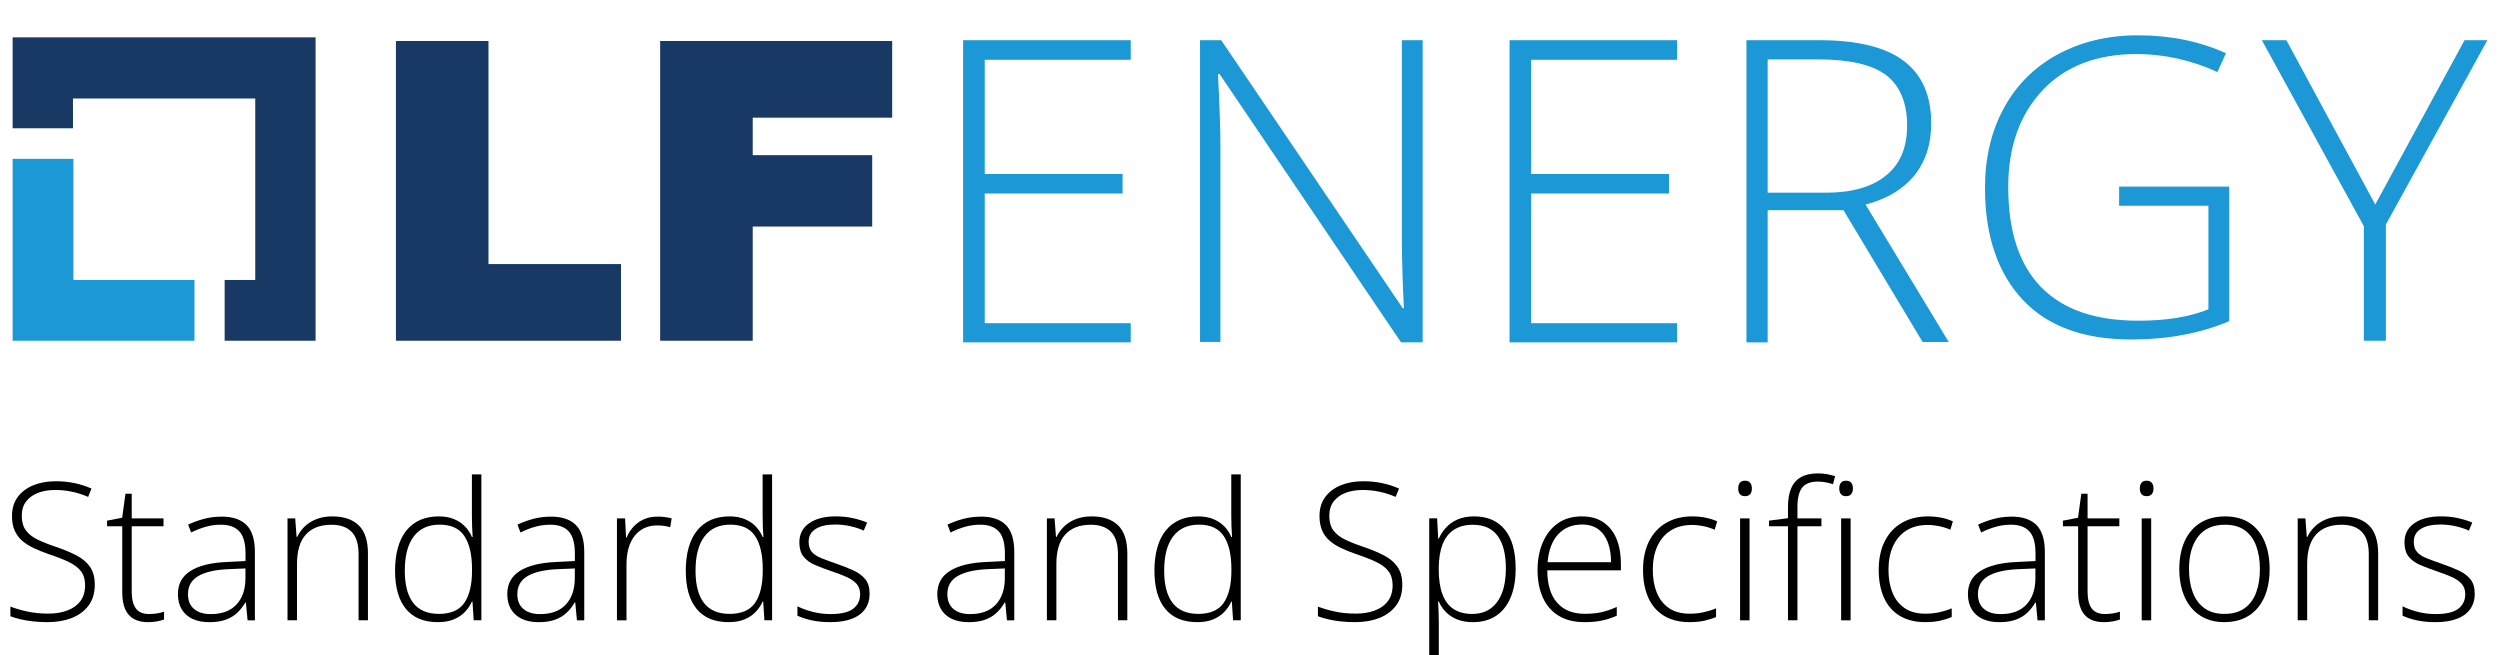
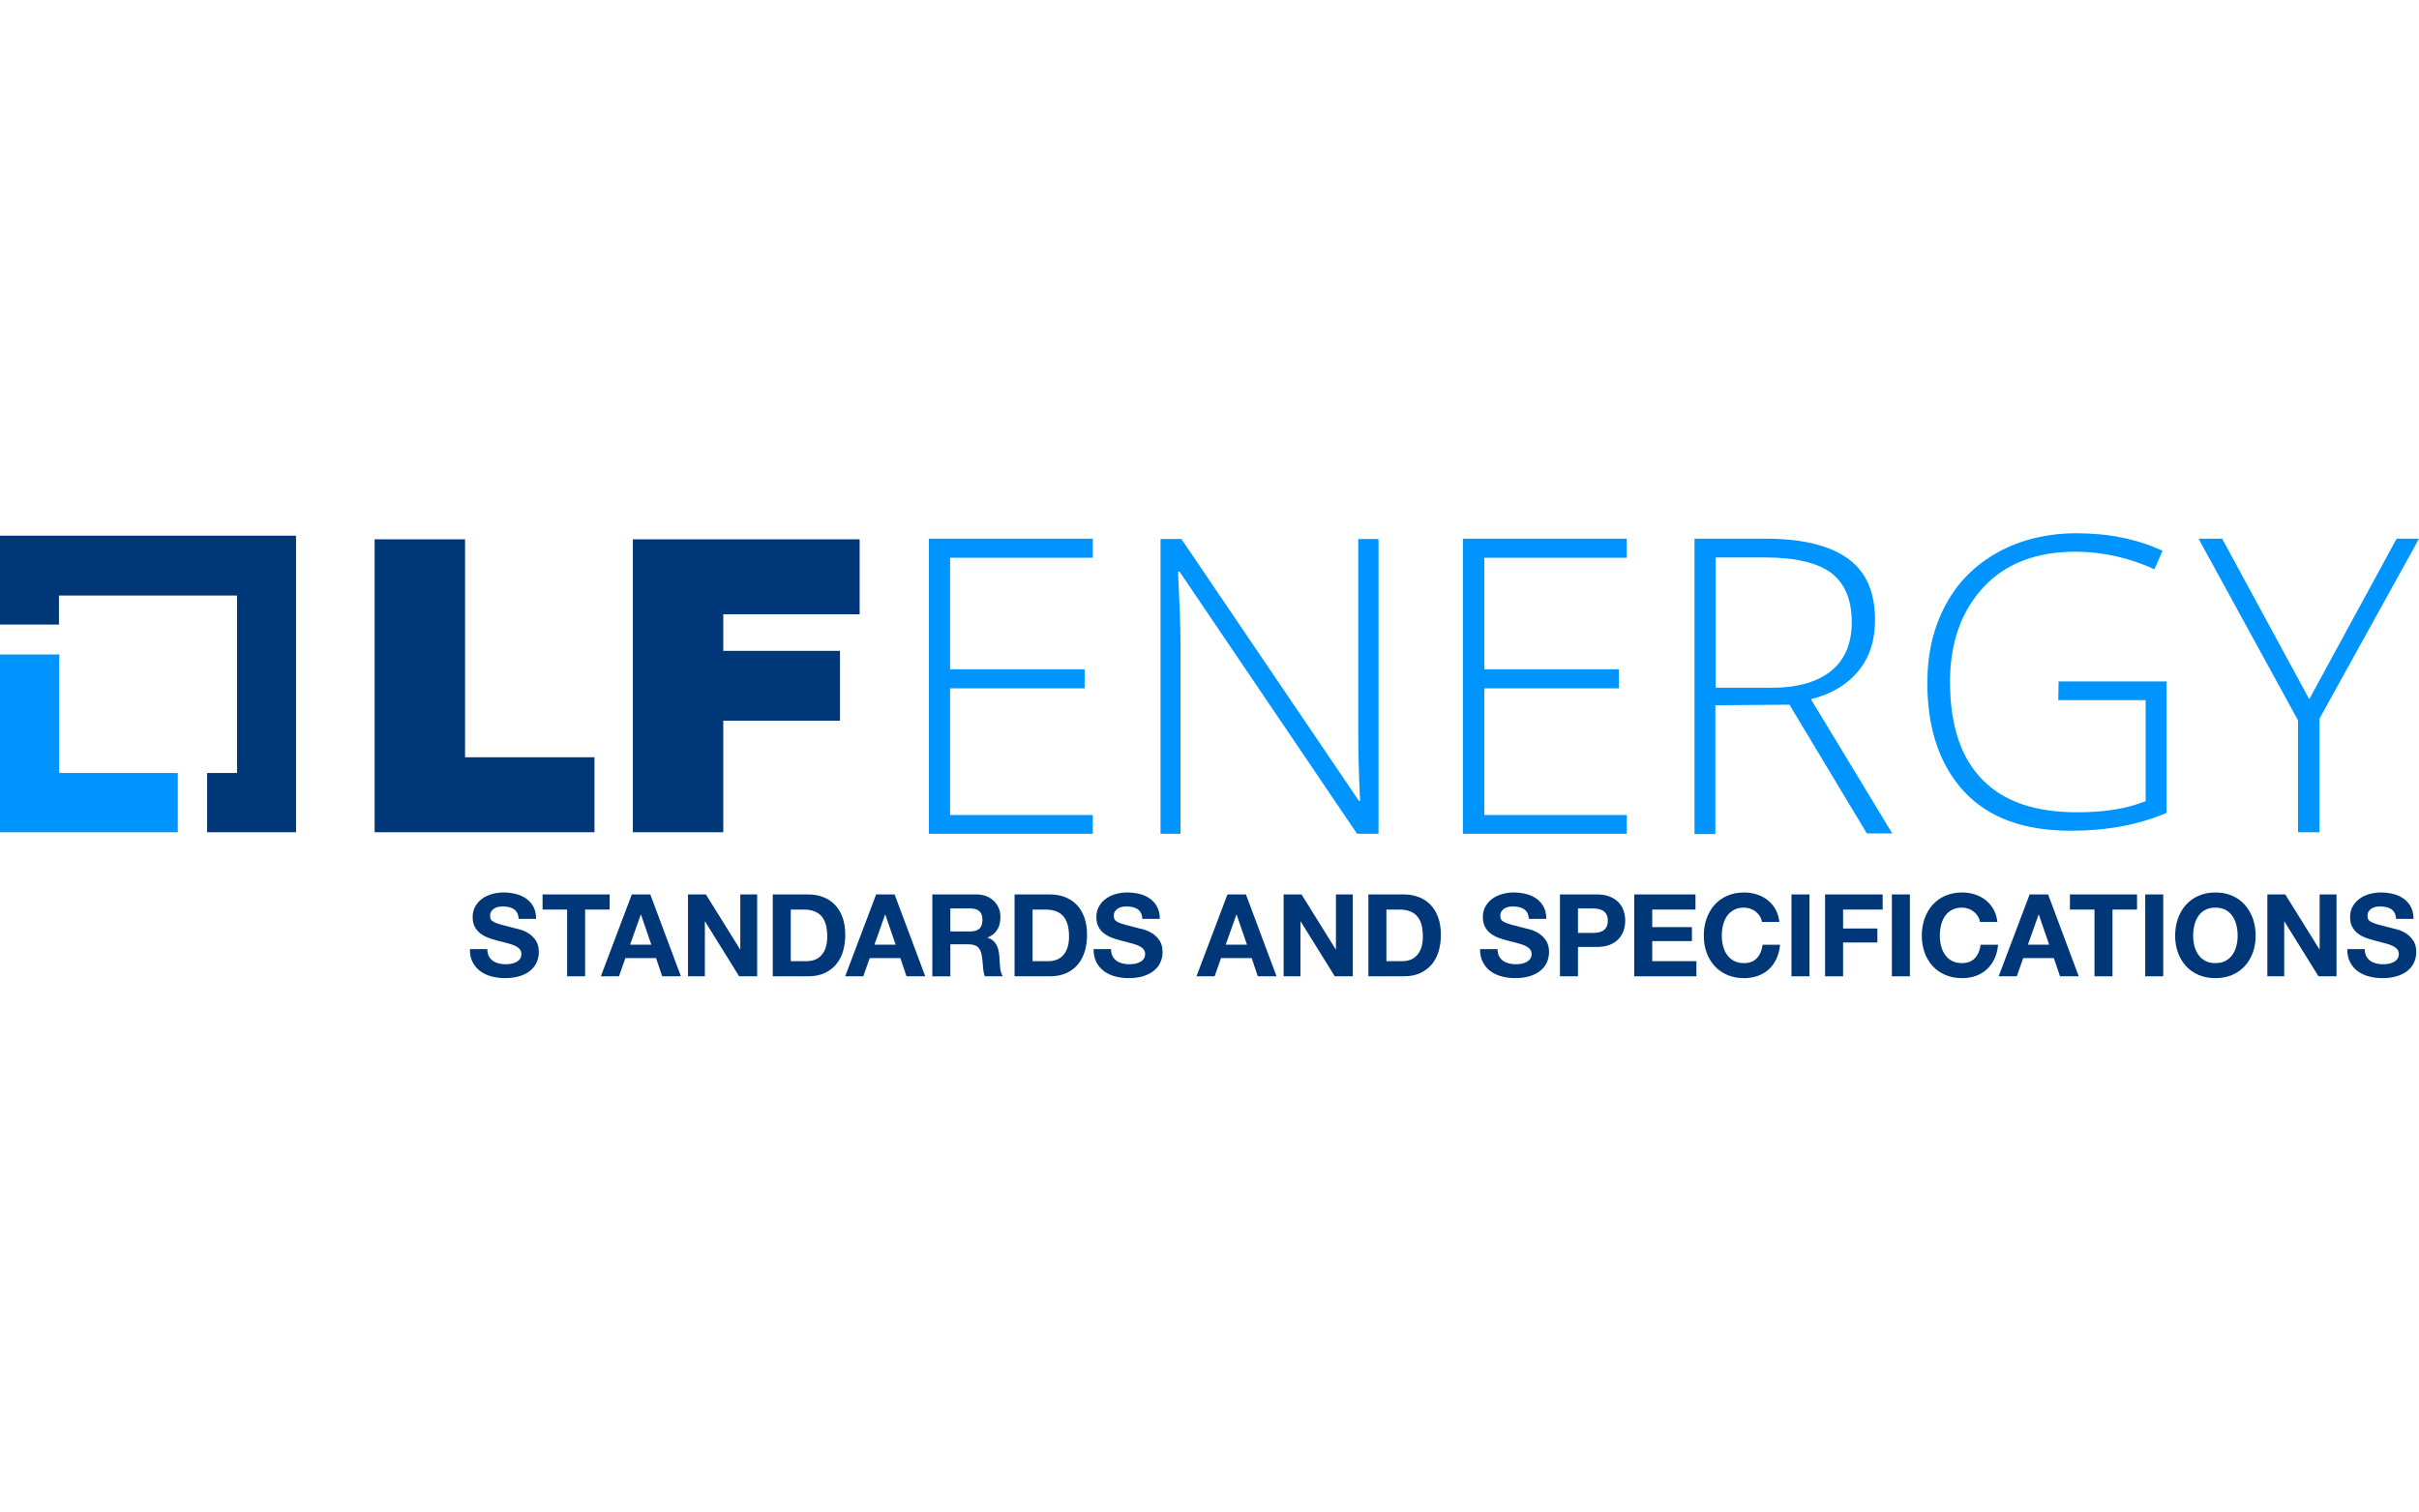
- <svg xmlns="http://www.w3.org/2000/svg" id="a" viewBox="0 0 1000 262">
+ <svg xmlns="http://www.w3.org/2000/svg" id="Layer_1" data-name="Layer 1" version="1.1" viewBox="0 0 800 500">
  <defs>
-     <style>.b{fill:#173963;}.c{fill:#1b98d5;}</style>
+     <style>
+       .cls-1 {
+         fill: #0094ff;
+       }
+ 
+       .cls-1, .cls-2 {
+         stroke-width: 0px;
+       }
+ 
+       .cls-2 {
+         fill: #003778;
+       }
+     </style>
  </defs>
  <g>
-     <polygon class="c" points="29.35 111.99 29.35 63.54 5.05 63.54 5.05 136.29 77.79 136.29 77.79 111.99 29.35 111.99" />
-     <polygon class="b" points="126.23 14.94 5.05 14.94 5.05 51.31 29.19 51.31 29.19 39.4 102.1 39.4 102.1 111.99 89.86 111.99 89.86 136.29 126.23 136.29 126.23 14.94" />
-     <polygon class="b" points="158.37 16.4 195.39 16.4 195.39 105.63 248.4 105.63 248.4 136.29 158.37 136.29 158.37 16.4" />
-     <polygon class="b" points="264.22 16.4 356.87 16.4 356.87 47.07 301.09 47.07 301.09 62.07 348.88 62.07 348.88 90.62 301.09 90.62 301.09 136.29 264.06 136.29 264.06 16.4 264.22 16.4" />
-     <polygon class="c" points="452.29 136.94 385.25 136.94 385.25 16.08 452.29 16.08 452.29 23.91 393.89 23.91 393.89 69.58 449.03 69.58 449.03 77.41 393.89 77.41 393.89 129.28 452.29 129.28 452.29 136.94" />
-     <path class="c" d="M569.07,136.94h-8.65L487.84,29.62h-.65c.65,12.73,.98,22.35,.98,28.87v78.29h-8.16V16.08h8.48l72.58,107.16h.49c-.49-9.95-.82-19.41-.82-28.22V16.08h8.32v120.86h.01Z" />
-     <polygon class="c" points="670.85 136.94 603.82 136.94 603.82 16.08 670.85 16.08 670.85 23.91 612.46 23.91 612.46 69.58 667.59 69.58 667.59 77.41 612.46 77.41 612.46 129.28 670.85 129.28 670.85 136.94" />
-     <path class="c" d="M707.06,84.26v52.69h-8.48V16.08h29.2c15.17,0,26.43,2.77,33.77,8.32,7.34,5.55,10.93,13.87,10.93,24.96,0,8.15-2.12,15-6.52,20.55-4.41,5.55-10.93,9.62-19.74,11.91l33.27,54.97h-10.44l-31.65-52.7h-30.34v.17Zm0-7.18h23.33c10.28,0,18.43-2.28,23.98-6.85,5.7-4.57,8.48-11.25,8.48-20.06s-2.77-15.82-8.32-20.06-14.68-6.36-27.4-6.36h-20.06v53.33h0Z" />
-     <path class="c" d="M847.5,74.63h44.2v53.83c-11.58,4.89-24.63,7.34-39.15,7.34-18.92,0-33.43-5.22-43.39-15.82-9.94-10.6-15.16-25.45-15.16-44.69,0-12.07,2.45-22.67,7.5-31.97,5.05-9.3,12.23-16.48,21.53-21.53,9.3-5.05,20.06-7.67,32.13-7.67,13.05,0,24.79,2.44,35.23,7.18l-3.42,7.5c-10.44-4.73-21.2-7.18-32.3-7.18-15.82,0-28.38,4.73-37.51,14.35-9.13,9.62-13.87,22.51-13.87,38.82,0,17.78,4.41,31.15,13.21,40.12,8.81,8.97,21.69,13.37,38.82,13.37,11.09,0,20.39-1.47,28.05-4.56v-41.42h-35.72v-7.67h-.15Z" />
-     <polygon class="c" points="950.1 81.81 985.82 16.08 994.95 16.08 954.34 89.81 954.34 136.29 945.53 136.29 945.53 90.46 904.75 16.08 914.54 16.08 950.1 81.81" />
+     <polygon class="cls-1" points="19.6 255.7 19.6 216.5 0 216.5 0 275.3 58.8 275.3 58.8 255.7 19.6 255.7" />
+     <polygon class="cls-2" points="97.9 177.2 0 177.2 0 206.6 19.5 206.6 19.5 197 78.4 197 78.4 255.7 68.5 255.7 68.5 275.3 97.9 275.3 97.9 177.2" />
+     <polygon class="cls-2" points="123.9 178.4 153.8 178.4 153.8 250.5 196.6 250.5 196.6 275.3 123.9 275.3 123.9 178.4" />
+     <polygon class="cls-2" points="209.4 178.4 284.3 178.4 284.3 203.2 239.2 203.2 239.2 215.3 277.8 215.3 277.8 238.4 239.2 238.4 239.2 275.3 209.3 275.3 209.3 178.4 209.4 178.4" />
+     <polygon class="cls-1" points="361.4 275.8 307.2 275.8 307.2 178.2 361.4 178.2 361.4 184.5 314.2 184.5 314.2 221.4 358.7 221.4 358.7 227.7 314.2 227.7 314.2 269.6 361.4 269.6 361.4 275.8" />
+     <path class="cls-1" d="M455.8,275.8h-7l-58.7-86.7h-.5c.5,10.3.8,18.1.8,23.4v63.3h-6.6v-97.5h6.9l58.7,86.6h.4c-.4-8-.6-15.7-.6-22.8v-63.8h6.7v97.5h-.1Z" />
+     <polygon class="cls-1" points="538 275.8 483.8 275.8 483.8 178.2 538 178.2 538 184.5 490.9 184.5 490.9 221.4 535.4 221.4 535.4 227.7 490.9 227.7 490.9 269.6 538 269.6 538 275.8" />
+     <path class="cls-1" d="M567.3,233.3v42.6h-6.9v-97.7h23.6c12.3,0,21.3,2.3,27.3,6.7s8.8,11.2,8.8,20.2c0,6.6-1.7,12.1-5.3,16.6s-8.8,7.8-15.9,9.6l26.9,44.4h-8.4l-25.6-42.6-24.5.2h0ZM567.3,227.5h18.8c8.3,0,14.9-1.9,19.4-5.5,4.6-3.7,6.9-9.1,6.9-16.2,0-7.4-2.3-12.8-6.7-16.2s-11.9-5.2-22.1-5.2h-16.2v43.1h-.1Z" />
+     <path class="cls-1" d="M680.8,225.4h35.7v43.5c-9.4,4-19.9,5.9-31.7,5.9-15.3,0-27-4.2-35.1-12.8-8-8.6-12.3-20.5-12.3-36.1,0-9.8,2-18.3,6.1-25.9,4-7.5,9.9-13.3,17.4-17.4,7.5-4.1,16.2-6.2,25.9-6.2,10.5,0,20,1.9,28.4,5.8l-2.7,6.1c-8.4-3.8-17.1-5.8-26.1-5.8-12.8,0-23,3.8-30.3,11.6s-11.2,18.2-11.2,31.4c0,14.4,3.6,25.2,10.7,32.4,7.1,7.3,17.5,10.8,31.4,10.8,9,0,16.5-1.2,22.6-3.7v-33.4h-28.9l.1-6.2c.2,0,0,0,0,0Z" />
+     <polygon class="cls-1" points="763.7 231.3 792.6 178.2 800 178.2 767.1 237.7 767.1 275.3 760 275.3 760 238.3 727.1 178.2 734.9 178.2 763.7 231.3" />
  </g>
  <g>
-     <path d="M37.91,233.97c0,3.28-.83,6.02-2.48,8.23-1.65,2.21-3.89,3.88-6.71,4.99-2.83,1.11-6.02,1.67-9.6,1.67-2.23,0-4.24-.11-6.06-.32-1.81-.21-3.45-.49-4.91-.84-1.46-.35-2.79-.75-3.99-1.2v-3.86c1.95,.75,4.21,1.41,6.77,1.97,2.56,.56,5.36,.84,8.38,.84,2.85,0,5.38-.41,7.59-1.24,2.21-.82,3.96-2.07,5.23-3.75,1.27-1.67,1.91-3.79,1.91-6.34,0-2.25-.53-4.09-1.59-5.53s-2.66-2.67-4.78-3.71c-2.13-1.04-4.8-2.09-8.02-3.17-2.25-.77-4.29-1.59-6.13-2.46-1.84-.86-3.41-1.86-4.71-3-1.3-1.14-2.29-2.51-2.98-4.12-.69-1.61-1.03-3.52-1.03-5.72,0-3.02,.77-5.57,2.31-7.63,1.54-2.06,3.62-3.62,6.26-4.69,2.64-1.06,5.61-1.59,8.91-1.59,2.62,0,5.12,.24,7.48,.73,2.36,.49,4.64,1.22,6.84,2.19l-1.35,3.34c-2.2-.95-4.4-1.65-6.6-2.1-2.2-.45-4.38-.67-6.52-.67-2.58,0-4.87,.38-6.88,1.14-2.01,.76-3.61,1.91-4.78,3.43-1.18,1.52-1.76,3.45-1.76,5.77s.54,4.34,1.63,5.81c1.09,1.48,2.64,2.7,4.65,3.67,2.01,.97,4.39,1.93,7.14,2.85,3.25,1.1,6.05,2.26,8.4,3.47,2.35,1.21,4.17,2.74,5.46,4.59,1.29,1.85,1.93,4.26,1.93,7.24Z" />
-     <path d="M59.66,245.6c1.17,0,2.27-.09,3.28-.26,1.01-.17,1.91-.4,2.68-.67v3.15c-.8,.28-1.74,.52-2.81,.73-1.08,.21-2.26,.32-3.56,.32-2.3,0-4.21-.43-5.74-1.29-1.53-.86-2.68-2.17-3.45-3.94s-1.16-4.01-1.16-6.73v-26.4h-6.07v-2.25l6.04-1.16,1.31-9.6h2.51v9.86h12.71v3.15h-12.71v26.17c0,2.92,.54,5.14,1.63,6.66s2.87,2.27,5.34,2.27Z" />
-     <path d="M88.57,206.64c4.48,0,7.82,1.12,10.05,3.38s3.34,5.84,3.34,10.76v27.34h-2.93l-.67-7.12h-.23c-.88,1.53-1.94,2.88-3.19,4.07-1.25,1.19-2.78,2.12-4.59,2.79s-4.02,1.01-6.62,1.01-4.87-.44-6.73-1.31c-1.86-.88-3.3-2.15-4.31-3.83-1.01-1.67-1.52-3.71-1.52-6.11,0-4.05,1.67-7.13,5.02-9.24,3.35-2.11,8.16-3.31,14.44-3.58l7.58-.38v-2.96c0-4.17-.83-7.15-2.48-8.92-1.65-1.77-4.09-2.66-7.31-2.66-2.1,0-4.12,.27-6.06,.81-1.94,.54-3.91,1.31-5.91,2.31l-1.2-3.15c1.95-.92,4.04-1.69,6.28-2.29,2.24-.6,4.58-.9,7.03-.9Zm9.6,20.74l-7.12,.3c-5.17,.25-9.11,1.18-11.81,2.78-2.7,1.6-4.05,4-4.05,7.2,0,2.58,.81,4.55,2.42,5.92,1.61,1.38,3.86,2.06,6.73,2.06,4.47,0,7.89-1.28,10.26-3.83,2.36-2.55,3.56-6.02,3.58-10.42v-4.01Z" />
-     <path d="M132.97,206.56c4.58,0,8.09,1.2,10.54,3.6,2.45,2.4,3.67,6.16,3.67,11.29v26.66h-3.75v-26.44c0-4.05-.92-7.02-2.77-8.92-1.85-1.9-4.54-2.85-8.06-2.85-4.48,0-7.89,1.31-10.26,3.92s-3.54,6.56-3.54,11.83v22.46h-3.79v-40.76h3.07l.56,7.42h.23c.72-1.52,1.72-2.91,2.98-4.14,1.26-1.24,2.82-2.22,4.67-2.96,1.85-.74,4-1.11,6.45-1.11Z" />
-     <path d="M175.12,248.86c-5.58,0-9.82-1.76-12.73-5.27-2.91-3.51-4.37-8.63-4.37-15.36s1.54-12.42,4.61-16.12c3.07-3.7,7.36-5.55,12.86-5.55,2.35,0,4.39,.36,6.13,1.09,1.74,.73,3.2,1.71,4.39,2.94,1.19,1.24,2.11,2.64,2.76,4.22h.3c-.1-1.32-.18-2.75-.23-4.27-.05-1.52-.08-2.92-.08-4.2v-16.58h3.79v58.35h-3.07l-.49-7.46h-.23c-.67,1.5-1.61,2.88-2.79,4.12-1.19,1.25-2.67,2.24-4.44,2.98-1.78,.74-3.91,1.11-6.41,1.11Zm.41-3.3c4.8,0,8.21-1.49,10.24-4.48,2.03-2.99,3.04-7.26,3.04-12.81v-.6c0-5.75-1.01-10.16-3.04-13.22-2.02-3.06-5.32-4.59-9.9-4.59s-7.98,1.57-10.37,4.72c-2.39,3.15-3.58,7.72-3.58,13.72,0,5.65,1.12,9.94,3.36,12.86,2.24,2.92,5.66,4.39,10.26,4.39Z" />
-     <path d="M220.31,206.64c4.48,0,7.82,1.12,10.05,3.38s3.34,5.84,3.34,10.76v27.34h-2.93l-.67-7.12h-.23c-.88,1.53-1.94,2.88-3.19,4.07-1.25,1.19-2.78,2.12-4.59,2.79s-4.02,1.01-6.62,1.01-4.87-.44-6.73-1.31c-1.86-.88-3.3-2.15-4.31-3.83-1.01-1.67-1.52-3.71-1.52-6.11,0-4.05,1.67-7.13,5.02-9.24,3.35-2.11,8.16-3.31,14.44-3.58l7.58-.38v-2.96c0-4.17-.83-7.15-2.48-8.92-1.65-1.77-4.09-2.66-7.31-2.66-2.1,0-4.12,.27-6.06,.81-1.94,.54-3.91,1.31-5.91,2.31l-1.2-3.15c1.95-.92,4.04-1.69,6.28-2.29,2.24-.6,4.58-.9,7.03-.9Zm9.6,20.74l-7.12,.3c-5.17,.25-9.11,1.18-11.81,2.78-2.7,1.6-4.05,4-4.05,7.2,0,2.58,.81,4.55,2.42,5.92,1.61,1.38,3.86,2.06,6.73,2.06,4.47,0,7.89-1.28,10.26-3.83,2.36-2.55,3.56-6.02,3.58-10.42v-4.01Z" />
-     <path d="M262.98,206.64c1.07,0,2.09,.06,3.04,.19,.95,.13,1.84,.3,2.66,.53l-.6,3.49c-.82-.22-1.66-.39-2.51-.51-.85-.11-1.76-.17-2.74-.17-1.93,0-3.64,.36-5.16,1.09-1.51,.73-2.79,1.76-3.84,3.11-1.05,1.35-1.85,2.97-2.4,4.87-.55,1.9-.83,4.03-.83,6.38v22.5h-3.82v-40.76h3.26l.38,7.69h.23c.62-1.58,1.51-2.99,2.64-4.26,1.14-1.26,2.52-2.27,4.14-3.02s3.47-1.12,5.55-1.12Z" />
-     <path d="M291.41,248.86c-5.58,0-9.82-1.76-12.73-5.27-2.91-3.51-4.37-8.63-4.37-15.36s1.54-12.42,4.61-16.12c3.07-3.7,7.36-5.55,12.86-5.55,2.35,0,4.39,.36,6.13,1.09,1.74,.73,3.2,1.71,4.39,2.94,1.19,1.24,2.11,2.64,2.76,4.22h.3c-.1-1.32-.18-2.75-.23-4.27-.05-1.52-.08-2.92-.08-4.2v-16.58h3.79v58.35h-3.07l-.49-7.46h-.23c-.67,1.5-1.61,2.88-2.79,4.12-1.19,1.25-2.67,2.24-4.44,2.98-1.78,.74-3.91,1.11-6.41,1.11Zm.41-3.3c4.8,0,8.21-1.49,10.24-4.48,2.03-2.99,3.04-7.26,3.04-12.81v-.6c0-5.75-1.01-10.16-3.04-13.22-2.02-3.06-5.32-4.59-9.9-4.59s-7.98,1.57-10.37,4.72c-2.39,3.15-3.58,7.72-3.58,13.72,0,5.65,1.12,9.94,3.36,12.86,2.24,2.92,5.66,4.39,10.26,4.39Z" />
-     <path d="M347.85,237.42c0,2.43-.61,4.49-1.82,6.21-1.21,1.71-2.98,3.01-5.31,3.9-2.32,.89-5.19,1.33-8.59,1.33-2.83,0-5.35-.25-7.57-.75-2.23-.5-4.09-1.11-5.59-1.84v-3.75c1.88,.93,3.95,1.68,6.23,2.25,2.27,.58,4.61,.86,7.01,.86,4.2,0,7.22-.71,9.07-2.14s2.77-3.38,2.77-5.85c0-1.62-.46-2.97-1.37-4.03s-2.22-1.98-3.92-2.76c-1.7-.77-3.75-1.56-6.15-2.36-2.5-.85-4.72-1.69-6.66-2.53-1.94-.84-3.46-1.95-4.56-3.34-1.1-1.39-1.65-3.28-1.65-5.68,0-3.27,1.31-5.82,3.94-7.65,2.62-1.83,6.15-2.74,10.57-2.74,2.45,0,4.73,.23,6.84,.69,2.11,.46,4.03,1.06,5.76,1.78l-1.35,3.22c-1.55-.72-3.34-1.31-5.36-1.76-2.02-.45-4.05-.67-6.07-.67-3.33,0-5.92,.59-7.8,1.76-1.88,1.18-2.81,2.9-2.81,5.17,0,1.75,.45,3.12,1.35,4.11,.9,.99,2.19,1.81,3.86,2.47,1.67,.66,3.66,1.39,5.96,2.19,2.37,.82,4.57,1.69,6.58,2.59,2.01,.9,3.62,2.06,4.82,3.49,1.2,1.42,1.8,3.36,1.8,5.81Z" />
-     <path d="M392.32,206.64c4.48,0,7.82,1.12,10.05,3.38s3.34,5.84,3.34,10.76v27.34h-2.93l-.67-7.12h-.23c-.88,1.53-1.94,2.88-3.19,4.07-1.25,1.19-2.78,2.12-4.59,2.79s-4.02,1.01-6.62,1.01-4.87-.44-6.73-1.31c-1.86-.88-3.3-2.15-4.31-3.83-1.01-1.67-1.52-3.71-1.52-6.11,0-4.05,1.67-7.13,5.02-9.24,3.35-2.11,8.16-3.31,14.44-3.58l7.58-.38v-2.96c0-4.17-.83-7.15-2.48-8.92-1.65-1.77-4.09-2.66-7.31-2.66-2.1,0-4.12,.27-6.06,.81-1.94,.54-3.91,1.31-5.91,2.31l-1.2-3.15c1.95-.92,4.04-1.69,6.28-2.29,2.24-.6,4.58-.9,7.03-.9Zm9.6,20.74l-7.12,.3c-5.17,.25-9.11,1.18-11.81,2.78-2.7,1.6-4.05,4-4.05,7.2,0,2.58,.81,4.55,2.42,5.92,1.61,1.38,3.86,2.06,6.73,2.06,4.47,0,7.89-1.28,10.26-3.83,2.36-2.55,3.56-6.02,3.58-10.42v-4.01Z" />
-     <path d="M436.72,206.56c4.58,0,8.09,1.2,10.54,3.6,2.45,2.4,3.67,6.16,3.67,11.29v26.66h-3.75v-26.44c0-4.05-.92-7.02-2.77-8.92-1.85-1.9-4.54-2.85-8.06-2.85-4.48,0-7.89,1.31-10.26,3.92s-3.54,6.56-3.54,11.83v22.46h-3.79v-40.76h3.07l.56,7.42h.23c.72-1.52,1.72-2.91,2.98-4.14,1.26-1.24,2.82-2.22,4.67-2.96,1.85-.74,4-1.11,6.45-1.11Z" />
-     <path d="M478.87,248.86c-5.58,0-9.82-1.76-12.73-5.27-2.91-3.51-4.37-8.63-4.37-15.36s1.54-12.42,4.61-16.12c3.07-3.7,7.36-5.55,12.86-5.55,2.35,0,4.39,.36,6.13,1.09,1.74,.73,3.2,1.71,4.39,2.94,1.19,1.24,2.11,2.64,2.76,4.22h.3c-.1-1.32-.18-2.75-.23-4.27-.05-1.52-.08-2.92-.08-4.2v-16.58h3.79v58.35h-3.07l-.49-7.46h-.23c-.67,1.5-1.61,2.88-2.79,4.12-1.19,1.25-2.67,2.24-4.44,2.98-1.78,.74-3.91,1.11-6.41,1.11Zm.41-3.3c4.8,0,8.21-1.49,10.24-4.48,2.03-2.99,3.04-7.26,3.04-12.81v-.6c0-5.75-1.01-10.16-3.04-13.22-2.02-3.06-5.32-4.59-9.9-4.59s-7.98,1.57-10.37,4.72c-2.39,3.15-3.58,7.72-3.58,13.72,0,5.65,1.12,9.94,3.36,12.86,2.24,2.92,5.66,4.39,10.26,4.39Z" />
-     <path d="M560.92,233.97c0,3.28-.83,6.02-2.48,8.23-1.65,2.21-3.89,3.88-6.71,4.99s-6.03,1.67-9.6,1.67c-2.23,0-4.24-.11-6.06-.32-1.81-.21-3.45-.49-4.91-.84-1.46-.35-2.79-.75-3.99-1.2v-3.86c1.95,.75,4.21,1.41,6.77,1.97s5.36,.84,8.38,.84c2.85,0,5.38-.41,7.59-1.24,2.21-.82,3.96-2.07,5.23-3.75,1.28-1.67,1.91-3.79,1.91-6.34,0-2.25-.53-4.09-1.59-5.53-1.06-1.44-2.66-2.67-4.78-3.71-2.12-1.04-4.8-2.09-8.03-3.17-2.25-.77-4.29-1.59-6.13-2.46-1.84-.86-3.41-1.86-4.71-3-1.3-1.14-2.29-2.51-2.98-4.12s-1.03-3.52-1.03-5.72c0-3.02,.77-5.57,2.31-7.63,1.54-2.06,3.62-3.62,6.26-4.69s5.61-1.59,8.91-1.59c2.62,0,5.12,.24,7.48,.73,2.36,.49,4.64,1.22,6.84,2.19l-1.35,3.34c-2.2-.95-4.4-1.65-6.6-2.1s-4.38-.67-6.52-.67c-2.58,0-4.87,.38-6.88,1.14s-3.61,1.91-4.78,3.43c-1.17,1.52-1.76,3.45-1.76,5.77s.54,4.34,1.63,5.81c1.09,1.48,2.64,2.7,4.65,3.67,2.01,.97,4.39,1.93,7.14,2.85,3.25,1.1,6.05,2.26,8.4,3.47,2.35,1.21,4.17,2.74,5.46,4.59,1.29,1.85,1.93,4.26,1.93,7.24Z" />
-     <path d="M589.72,206.56c5.25,0,9.32,1.76,12.21,5.29,2.89,3.52,4.33,8.72,4.33,15.6,0,4.6-.69,8.49-2.06,11.68-1.38,3.19-3.33,5.61-5.87,7.26-2.54,1.65-5.58,2.47-9.13,2.47-2.45,0-4.58-.37-6.39-1.11-1.81-.74-3.32-1.74-4.52-3-1.2-1.26-2.13-2.66-2.78-4.18h-.26c.08,1.42,.14,2.91,.19,4.46,.05,1.55,.08,3.01,.08,4.39v16.72h-3.83v-58.8h3.15l.45,8.14h.22c.67-1.55,1.62-3.01,2.85-4.39s2.78-2.48,4.65-3.3c1.88-.83,4.11-1.24,6.71-1.24Zm-.49,3.34c-3.08,0-5.63,.67-7.67,2.01-2.04,1.34-3.55,3.29-4.54,5.85s-1.49,5.69-1.52,9.39v.64c0,3.97,.49,7.28,1.48,9.92,.99,2.64,2.47,4.61,4.46,5.91,1.99,1.3,4.46,1.95,7.41,1.95s5.35-.71,7.35-2.14c2-1.42,3.52-3.49,4.57-6.19s1.58-5.97,1.58-9.82c0-5.72-1.09-10.08-3.28-13.05-2.19-2.98-5.47-4.46-9.84-4.46Z" />
-     <path d="M632.8,206.56c3.47,0,6.37,.81,8.68,2.44,2.31,1.63,4.04,3.85,5.17,6.67,1.14,2.83,1.71,6.06,1.71,9.71v2.74h-29.44c0,5.6,1.29,9.9,3.88,12.9,2.59,3,6.29,4.5,11.12,4.5,2.53,0,4.72-.21,6.58-.62,1.86-.41,3.93-1.12,6.21-2.12v3.49c-2,.9-4,1.56-6,1.97-2,.41-4.3,.62-6.9,.62-4.12,0-7.58-.86-10.37-2.57-2.79-1.71-4.89-4.13-6.3-7.26-1.41-3.12-2.12-6.77-2.12-10.95s.68-7.74,2.04-10.99c1.36-3.25,3.36-5.82,6-7.71,2.64-1.89,5.88-2.83,9.73-2.83Zm-.04,3.26c-3.9,0-7.06,1.29-9.47,3.88-2.41,2.59-3.83,6.32-4.26,11.19h25.39c0-2.97-.42-5.6-1.27-7.88-.85-2.27-2.13-4.04-3.84-5.31-1.71-1.26-3.89-1.89-6.54-1.89Z" />
-     <path d="M675.89,248.86c-4.05,0-7.47-.84-10.26-2.53-2.79-1.69-4.89-4.1-6.3-7.24-1.41-3.14-2.12-6.86-2.12-11.16s.81-8.31,2.44-11.49,3.91-5.63,6.86-7.33,6.41-2.55,10.39-2.55c1.95,0,3.76,.18,5.44,.53,1.67,.35,3.19,.84,4.54,1.46l-1.01,3.34c-1.4-.62-2.89-1.1-4.46-1.42-1.58-.32-3.09-.49-4.54-.49-3.35,0-6.19,.73-8.53,2.19-2.34,1.46-4.12,3.54-5.36,6.22-1.24,2.69-1.86,5.86-1.86,9.51,0,3.42,.52,6.46,1.57,9.09,1.05,2.64,2.66,4.71,4.84,6.22s4.96,2.27,8.36,2.27c1.97,0,3.86-.2,5.64-.6,1.79-.4,3.42-.91,4.89-1.54v3.45c-1.33,.6-2.86,1.09-4.59,1.48-1.74,.39-3.72,.58-5.94,.58Z" />
-     <path d="M697.98,192.28c.95,0,1.65,.28,2.1,.84s.67,1.32,.67,2.27-.22,1.7-.67,2.25c-.45,.55-1.15,.83-2.1,.83-.9,0-1.58-.27-2.03-.83-.45-.55-.67-1.3-.67-2.25s.22-1.71,.67-2.27,1.12-.84,2.03-.84Zm1.84,15.08v40.76h-3.79v-40.76h3.79Z" />
-     <path d="M728.58,210.5h-9.6v37.61h-3.79v-37.61h-7.58v-2.25l7.58-.97v-4.5c0-3,.43-5.49,1.29-7.48,.86-1.99,2.17-3.47,3.94-4.46s3.99-1.48,6.69-1.48c1.4,0,2.66,.11,3.79,.32,1.12,.21,2.18,.48,3.15,.81l-.86,3.19c-.88-.3-1.84-.55-2.91-.75-1.06-.2-2.11-.3-3.13-.3-2.88,0-4.96,.79-6.24,2.38-1.29,1.59-1.93,4.17-1.93,7.74v4.61h9.6v3.15Zm9.82-18.22c.95,0,1.65,.28,2.1,.84,.45,.56,.67,1.32,.67,2.27s-.23,1.7-.67,2.25c-.45,.55-1.15,.83-2.1,.83-.9,0-1.57-.27-2.02-.83-.45-.55-.67-1.3-.67-2.25s.22-1.71,.67-2.27,1.12-.84,2.02-.84Zm1.84,15.08v40.76h-3.79v-40.76h3.79Z" />
-     <path d="M770.16,248.86c-4.05,0-7.47-.84-10.26-2.53-2.79-1.69-4.89-4.1-6.3-7.24-1.41-3.14-2.12-6.86-2.12-11.16s.81-8.31,2.44-11.49,3.91-5.63,6.86-7.33,6.41-2.55,10.39-2.55c1.95,0,3.76,.18,5.44,.53,1.67,.35,3.19,.84,4.54,1.46l-1.01,3.34c-1.4-.62-2.89-1.1-4.46-1.42-1.58-.32-3.09-.49-4.54-.49-3.35,0-6.19,.73-8.53,2.19-2.34,1.46-4.12,3.54-5.36,6.22-1.24,2.69-1.86,5.86-1.86,9.51,0,3.42,.52,6.46,1.57,9.09,1.05,2.64,2.66,4.71,4.84,6.22s4.96,2.27,8.36,2.27c1.97,0,3.86-.2,5.64-.6,1.79-.4,3.42-.91,4.89-1.54v3.45c-1.33,.6-2.86,1.09-4.59,1.48-1.74,.39-3.72,.58-5.94,.58Z" />
-     <path d="M804.55,206.64c4.47,0,7.82,1.12,10.05,3.38,2.22,2.25,3.34,5.84,3.34,10.76v27.34h-2.92l-.67-7.12h-.22c-.88,1.53-1.94,2.88-3.19,4.07-1.25,1.19-2.78,2.12-4.59,2.79-1.81,.67-4.02,1.01-6.62,1.01s-4.87-.44-6.73-1.31-3.3-2.15-4.31-3.83c-1.01-1.67-1.52-3.71-1.52-6.11,0-4.05,1.67-7.13,5.03-9.24,3.35-2.11,8.16-3.31,14.44-3.58l7.57-.38v-2.96c0-4.17-.82-7.15-2.47-8.92-1.65-1.77-4.09-2.66-7.31-2.66-2.1,0-4.12,.27-6.06,.81-1.94,.54-3.91,1.31-5.91,2.31l-1.2-3.15c1.95-.92,4.04-1.69,6.28-2.29,2.24-.6,4.58-.9,7.03-.9Zm9.6,20.74l-7.12,.3c-5.17,.25-9.11,1.18-11.81,2.78s-4.05,4-4.05,7.2c0,2.58,.81,4.55,2.42,5.92s3.86,2.06,6.73,2.06c4.47,0,7.89-1.28,10.26-3.83s3.56-6.02,3.58-10.42v-4.01Z" />
-     <path d="M842.01,245.6c1.17,0,2.27-.09,3.28-.26,1.01-.17,1.91-.4,2.68-.67v3.15c-.8,.28-1.74,.52-2.81,.73-1.08,.21-2.26,.32-3.56,.32-2.3,0-4.21-.43-5.74-1.29-1.53-.86-2.68-2.17-3.45-3.94-.78-1.76-1.16-4.01-1.16-6.73v-26.4h-6.08v-2.25l6.04-1.16,1.31-9.6h2.51v9.86h12.71v3.15h-12.71v26.17c0,2.92,.54,5.14,1.63,6.66,1.09,1.51,2.87,2.27,5.34,2.27Z" />
-     <path d="M858.63,192.28c.95,0,1.65,.28,2.1,.84s.67,1.32,.67,2.27-.22,1.7-.67,2.25c-.45,.55-1.15,.83-2.1,.83-.9,0-1.58-.27-2.03-.83-.45-.55-.67-1.3-.67-2.25s.22-1.71,.67-2.27,1.12-.84,2.03-.84Zm1.84,15.08v40.76h-3.79v-40.76h3.79Z" />
-     <path d="M907.86,227.67c0,3.15-.39,6.02-1.16,8.61-.78,2.59-1.93,4.82-3.45,6.69-1.53,1.88-3.42,3.33-5.68,4.35-2.26,1.02-4.89,1.54-7.89,1.54s-5.39-.51-7.61-1.52c-2.22-1.01-4.11-2.46-5.64-4.33-1.54-1.88-2.71-4.11-3.51-6.69-.8-2.59-1.2-5.47-1.2-8.64,0-4.37,.73-8.14,2.19-11.31,1.46-3.16,3.56-5.59,6.3-7.28,2.74-1.69,6.02-2.53,9.84-2.53s7.24,.89,9.88,2.68c2.64,1.79,4.62,4.27,5.94,7.44,1.33,3.18,1.99,6.84,1.99,10.99Zm-32.25,0c0,3.58,.51,6.7,1.54,9.38,1.02,2.68,2.58,4.76,4.67,6.26,2.09,1.5,4.73,2.25,7.93,2.25s5.96-.75,8.06-2.25c2.1-1.5,3.65-3.6,4.65-6.3,1-2.7,1.5-5.81,1.5-9.34s-.48-6.47-1.43-9.15-2.45-4.78-4.5-6.32c-2.05-1.54-4.73-2.31-8.03-2.31-4.72,0-8.31,1.58-10.74,4.72-2.44,3.15-3.66,7.5-3.66,13.05Z" />
-     <path d="M937.04,206.56c4.58,0,8.09,1.2,10.54,3.6,2.45,2.4,3.68,6.16,3.68,11.29v26.66h-3.75v-26.44c0-4.05-.93-7.02-2.78-8.92-1.85-1.9-4.54-2.85-8.06-2.85-4.48,0-7.89,1.31-10.26,3.92s-3.54,6.56-3.54,11.83v22.46h-3.79v-40.76h3.08l.56,7.42h.22c.72-1.52,1.72-2.91,2.98-4.14,1.26-1.24,2.82-2.22,4.67-2.96,1.85-.74,4-1.11,6.45-1.11Z" />
-     <path d="M989.91,237.42c0,2.43-.61,4.49-1.82,6.21-1.21,1.71-2.98,3.01-5.31,3.9-2.33,.89-5.19,1.33-8.59,1.33-2.83,0-5.35-.25-7.58-.75-2.22-.5-4.09-1.11-5.59-1.84v-3.75c1.88,.93,3.95,1.68,6.22,2.25,2.27,.58,4.61,.86,7.01,.86,4.2,0,7.22-.71,9.08-2.14,1.85-1.42,2.77-3.38,2.77-5.85,0-1.62-.46-2.97-1.37-4.03-.91-1.06-2.22-1.98-3.92-2.76-1.7-.77-3.75-1.56-6.15-2.36-2.5-.85-4.72-1.69-6.66-2.53-1.94-.84-3.46-1.95-4.56-3.34-1.1-1.39-1.65-3.28-1.65-5.68,0-3.27,1.31-5.82,3.94-7.65s6.15-2.74,10.58-2.74c2.45,0,4.73,.23,6.84,.69,2.11,.46,4.03,1.06,5.76,1.78l-1.35,3.22c-1.55-.72-3.34-1.31-5.36-1.76-2.03-.45-4.05-.67-6.08-.67-3.33,0-5.92,.59-7.8,1.76-1.88,1.18-2.81,2.9-2.81,5.17,0,1.75,.45,3.12,1.35,4.11,.9,.99,2.19,1.81,3.86,2.47,1.67,.66,3.66,1.39,5.96,2.19,2.38,.82,4.57,1.69,6.58,2.59,2.01,.9,3.62,2.06,4.82,3.49,1.2,1.42,1.8,3.36,1.8,5.81Z" />
+     <path class="cls-2" d="M161.661,316.278c.328.633.764,1.145,1.309,1.536.543.393,1.182.683,1.915.872.733.19,1.492.285,2.276.285.531,0,1.1-.044,1.707-.133s1.176-.259,1.707-.513c.531-.252.973-.6,1.328-1.043.354-.441.531-1.005.531-1.688,0-.733-.234-1.327-.702-1.782-.468-.456-1.081-.835-1.84-1.139-.758-.303-1.619-.568-2.579-.796-.961-.228-1.935-.48-2.92-.759-1.012-.253-1.998-.562-2.958-.93-.961-.366-1.821-.84-2.58-1.422-.758-.582-1.372-1.309-1.839-2.182-.468-.872-.702-1.928-.702-3.167,0-1.39.297-2.598.891-3.622.594-1.024,1.372-1.878,2.333-2.561s2.048-1.188,3.262-1.517c1.214-.328,2.428-.493,3.641-.493,1.416,0,2.775.158,4.078.474,1.302.316,2.459.829,3.471,1.536,1.011.709,1.814,1.612,2.408,2.712.594,1.101.892,2.435.892,4.002h-5.765c-.051-.809-.222-1.479-.512-2.01-.291-.531-.677-.948-1.157-1.252-.481-.304-1.031-.519-1.65-.645-.62-.127-1.296-.19-2.029-.19-.481,0-.961.052-1.441.152-.481.101-.917.278-1.309.53-.393.254-.715.569-.967.948-.253.38-.379.86-.379,1.441,0,.531.101.962.304,1.29.202.329.6.632,1.194.91s1.416.557,2.466.835c1.049.278,2.421.632,4.115,1.062.505.102,1.207.284,2.105.55.897.266,1.789.689,2.674,1.271.885.582,1.65,1.36,2.294,2.333.645.974.967,2.219.967,3.736,0,1.239-.241,2.39-.721,3.451-.48,1.062-1.195,1.979-2.143,2.75-.948.771-2.124,1.372-3.527,1.802s-3.028.645-4.874.645c-1.492,0-2.939-.184-4.343-.55s-2.643-.941-3.717-1.726c-1.075-.783-1.928-1.782-2.56-2.996-.632-1.214-.936-2.655-.911-4.324h5.766c0,.91.164,1.682.493,2.313Z" />
+     <path class="cls-2" d="M179.435,300.879v-5.007h22.189v5.007h-8.117v22.075h-5.955v-22.075h-8.117Z" />
+     <path class="cls-2" d="M215.062,295.872l10.127,27.082h-6.183l-2.048-6.031h-10.127l-2.125,6.031h-5.993l10.241-27.082h6.106ZM215.403,312.485l-3.414-9.938h-.076l-3.528,9.938h7.017Z" />
+     <path class="cls-2" d="M233.45,295.872l11.303,18.169h.076v-18.169h5.576v27.082h-5.955l-11.265-18.131h-.076v18.131h-5.576v-27.082h5.917Z" />
+     <path class="cls-2" d="M267.25,295.872c1.745,0,3.369.278,4.874.835,1.504.556,2.807,1.391,3.907,2.503,1.1,1.113,1.959,2.503,2.579,4.172.619,1.669.929,3.629.929,5.88,0,1.972-.253,3.793-.759,5.462s-1.271,3.11-2.294,4.323c-1.024,1.214-2.301,2.169-3.831,2.864-1.53.695-3.332,1.043-5.405,1.043h-11.683v-27.082h11.683ZM266.832,317.947c.859,0,1.694-.139,2.503-.417.809-.278,1.53-.74,2.162-1.385.632-.645,1.138-1.485,1.517-2.522.379-1.036.569-2.301.569-3.793,0-1.365-.133-2.598-.398-3.698-.265-1.1-.702-2.041-1.308-2.825-.607-.784-1.41-1.385-2.409-1.802-1-.417-2.232-.626-3.698-.626h-4.248v17.068h5.31Z" />
+     <path class="cls-2" d="M295.863,295.872l10.127,27.082h-6.183l-2.048-6.031h-10.127l-2.125,6.031h-5.993l10.241-27.082h6.106ZM296.205,312.485l-3.414-9.938h-.076l-3.528,9.938h7.017Z" />
+     <path class="cls-2" d="M322.938,295.872c1.214,0,2.307.196,3.281.588.973.393,1.808.93,2.503,1.612.695.683,1.226,1.474,1.593,2.37.366.898.55,1.865.55,2.902,0,1.593-.335,2.971-1.005,4.134-.67,1.163-1.764,2.049-3.281,2.655v.076c.733.202,1.34.512,1.821.929.48.418.873.91,1.176,1.479s.524,1.195.664,1.878c.139.683.234,1.365.285,2.048.025.431.05.936.076,1.518.025.582.069,1.176.133,1.782.063.607.164,1.183.304,1.726.139.544.347,1.006.625,1.385h-5.955c-.329-.859-.531-1.884-.607-3.072-.076-1.188-.19-2.326-.341-3.414-.203-1.416-.633-2.452-1.29-3.11-.658-.657-1.732-.985-3.224-.985h-5.955v10.582h-5.955v-27.082h14.603ZM320.813,308.123c1.365,0,2.39-.303,3.072-.91.683-.606,1.024-1.593,1.024-2.958,0-1.314-.341-2.27-1.024-2.864-.683-.594-1.707-.891-3.072-.891h-6.524v7.623h6.524Z" />
+     <path class="cls-2" d="M347.212,295.872c1.745,0,3.369.278,4.874.835,1.504.556,2.807,1.391,3.907,2.503,1.1,1.113,1.959,2.503,2.579,4.172.619,1.669.929,3.629.929,5.88,0,1.972-.253,3.793-.759,5.462s-1.271,3.11-2.294,4.323c-1.024,1.214-2.301,2.169-3.831,2.864-1.53.695-3.332,1.043-5.405,1.043h-11.683v-27.082h11.683ZM346.795,317.947c.859,0,1.694-.139,2.503-.417.809-.278,1.53-.74,2.162-1.385.632-.645,1.138-1.485,1.517-2.522.379-1.036.569-2.301.569-3.793,0-1.365-.133-2.598-.398-3.698-.265-1.1-.702-2.041-1.308-2.825-.607-.784-1.41-1.385-2.409-1.802-1-.417-2.232-.626-3.698-.626h-4.248v17.068h5.31Z" />
+     <path class="cls-2" d="M367.933,316.278c.328.633.764,1.145,1.309,1.536.543.393,1.182.683,1.915.872.733.19,1.492.285,2.276.285.531,0,1.1-.044,1.707-.133s1.176-.259,1.707-.513c.531-.252.973-.6,1.328-1.043.354-.441.531-1.005.531-1.688,0-.733-.234-1.327-.702-1.782-.468-.456-1.081-.835-1.84-1.139-.758-.303-1.619-.568-2.579-.796-.961-.228-1.935-.48-2.92-.759-1.012-.253-1.998-.562-2.958-.93-.961-.366-1.821-.84-2.58-1.422-.758-.582-1.372-1.309-1.839-2.182-.468-.872-.702-1.928-.702-3.167,0-1.39.297-2.598.891-3.622.594-1.024,1.372-1.878,2.333-2.561s2.048-1.188,3.262-1.517c1.214-.328,2.428-.493,3.641-.493,1.416,0,2.775.158,4.078.474,1.302.316,2.459.829,3.471,1.536,1.011.709,1.814,1.612,2.408,2.712.594,1.101.892,2.435.892,4.002h-5.765c-.051-.809-.222-1.479-.512-2.01-.291-.531-.677-.948-1.157-1.252-.481-.304-1.031-.519-1.65-.645-.62-.127-1.296-.19-2.029-.19-.481,0-.961.052-1.441.152-.481.101-.917.278-1.309.53-.393.254-.715.569-.967.948-.253.38-.379.86-.379,1.441,0,.531.101.962.304,1.29.202.329.6.632,1.194.91s1.416.557,2.466.835c1.049.278,2.421.632,4.115,1.062.505.102,1.207.284,2.105.55.897.266,1.789.689,2.674,1.271.885.582,1.65,1.36,2.294,2.333.645.974.967,2.219.967,3.736,0,1.239-.241,2.39-.721,3.451-.48,1.062-1.195,1.979-2.143,2.75-.948.771-2.124,1.372-3.527,1.802s-3.028.645-4.874.645c-1.492,0-2.939-.184-4.343-.55s-2.643-.941-3.717-1.726c-1.075-.783-1.928-1.782-2.56-2.996-.632-1.214-.936-2.655-.911-4.324h5.766c0,.91.164,1.682.493,2.313Z" />
+     <path class="cls-2" d="M412.045,295.872l10.127,27.082h-6.182l-2.049-6.031h-10.127l-2.125,6.031h-5.992l10.241-27.082h6.106ZM412.387,312.485l-3.414-9.938h-.076l-3.527,9.938h7.018Z" />
+     <path class="cls-2" d="M430.434,295.872l11.303,18.169h.076v-18.169h5.575v27.082h-5.955l-11.265-18.131h-.076v18.131h-5.576v-27.082h5.918Z" />
+     <path class="cls-2" d="M464.232,295.872c1.745,0,3.369.278,4.874.835,1.505.556,2.808,1.391,3.907,2.503,1.1,1.113,1.959,2.503,2.579,4.172.619,1.669.929,3.629.929,5.88,0,1.972-.252,3.793-.758,5.462s-1.271,3.11-2.295,4.323c-1.024,1.214-2.301,2.169-3.831,2.864s-3.332,1.043-5.405,1.043h-11.682v-27.082h11.682ZM463.815,317.947c.859,0,1.694-.139,2.503-.417.81-.278,1.53-.74,2.162-1.385.633-.645,1.139-1.485,1.518-2.522.379-1.036.568-2.301.568-3.793,0-1.365-.133-2.598-.398-3.698-.265-1.1-.701-2.041-1.308-2.825s-1.41-1.385-2.409-1.802-2.231-.626-3.697-.626h-4.248v17.068h5.31Z" />
+     <path class="cls-2" d="M495.752,316.278c.328.633.765,1.145,1.309,1.536.544.393,1.182.683,1.916.872.732.19,1.491.285,2.275.285.531,0,1.1-.044,1.707-.133s1.176-.259,1.707-.513c.531-.252.973-.6,1.327-1.043.354-.441.531-1.005.531-1.688,0-.733-.234-1.327-.702-1.782-.468-.456-1.08-.835-1.84-1.139-.758-.303-1.618-.568-2.578-.796-.962-.228-1.936-.48-2.921-.759-1.012-.253-1.998-.562-2.958-.93-.962-.366-1.821-.84-2.58-1.422-.758-.582-1.372-1.309-1.84-2.182-.468-.872-.701-1.928-.701-3.167,0-1.39.297-2.598.891-3.622s1.372-1.878,2.333-2.561,2.048-1.188,3.263-1.517c1.213-.328,2.428-.493,3.641-.493,1.416,0,2.775.158,4.078.474,1.302.316,2.459.829,3.471,1.536,1.01.709,1.813,1.612,2.408,2.712.594,1.101.891,2.435.891,4.002h-5.765c-.052-.809-.222-1.479-.513-2.01-.291-.531-.676-.948-1.156-1.252s-1.031-.519-1.65-.645c-.619-.127-1.296-.19-2.029-.19-.48,0-.961.052-1.441.152s-.916.278-1.309.53c-.393.254-.715.569-.967.948-.253.38-.379.86-.379,1.441,0,.531.1.962.303,1.29.202.329.601.632,1.195.91.594.278,1.416.557,2.465.835s2.422.632,4.115,1.062c.506.102,1.207.284,2.105.55.897.266,1.789.689,2.674,1.271.885.582,1.65,1.36,2.295,2.333.645.974.967,2.219.967,3.736,0,1.239-.24,2.39-.721,3.451-.48,1.062-1.194,1.979-2.143,2.75-.948.771-2.124,1.372-3.527,1.802s-3.028.645-4.874.645c-1.492,0-2.939-.184-4.343-.55s-2.643-.941-3.717-1.726c-1.076-.783-1.929-1.782-2.561-2.996-.633-1.214-.936-2.655-.91-4.324h5.766c0,.91.164,1.682.492,2.313Z" />
+     <path class="cls-2" d="M528.117,295.872c1.693,0,3.135.247,4.324.739,1.188.493,2.155,1.145,2.901,1.954.745.81,1.29,1.732,1.631,2.769.342,1.037.513,2.111.513,3.224,0,1.088-.171,2.156-.513,3.205-.341,1.05-.886,1.979-1.631,2.788-.746.81-1.714,1.461-2.901,1.954-1.189.492-2.631.739-4.324.739h-6.258v9.71h-5.955v-27.082h12.213ZM526.486,308.616c.683,0,1.34-.05,1.973-.151.631-.101,1.188-.297,1.668-.588.48-.29.866-.702,1.157-1.232.29-.531.437-1.227.437-2.087,0-.858-.146-1.555-.437-2.086-.291-.53-.677-.941-1.157-1.232-.48-.29-1.037-.486-1.668-.588-.633-.101-1.29-.151-1.973-.151h-4.627v8.116h4.627Z" />
+     <path class="cls-2" d="M560.718,295.872v5.007h-14.3v5.804h13.124v4.627h-13.124v6.638h14.604v5.007h-20.559v-27.082h20.255Z" />
+     <path class="cls-2" d="M582.02,303.098c-.355-.568-.797-1.067-1.328-1.498-.531-.43-1.133-.765-1.802-1.005-.671-.24-1.372-.36-2.104-.36-1.342,0-2.479.26-3.414.777-.936.519-1.695,1.214-2.275,2.086-.582.872-1.006,1.865-1.271,2.978-.266,1.113-.398,2.264-.398,3.452,0,1.138.133,2.244.398,3.318.266,1.075.689,2.042,1.271,2.901.58.86,1.34,1.55,2.275,2.067.936.519,2.072.777,3.414.777,1.82,0,3.242-.556,4.267-1.669,1.024-1.112,1.649-2.579,1.878-4.399h5.765c-.151,1.694-.544,3.224-1.176,4.59-.632,1.365-1.467,2.528-2.503,3.489-1.037.961-2.252,1.694-3.642,2.2-1.392.505-2.921.758-4.589.758-2.074,0-3.939-.36-5.596-1.081-1.656-.72-3.053-1.712-4.191-2.977-1.137-1.265-2.01-2.75-2.617-4.457-.606-1.707-.91-3.547-.91-5.519,0-2.023.304-3.9.91-5.633.607-1.732,1.48-3.243,2.617-4.533,1.139-1.289,2.535-2.301,4.191-3.034s3.521-1.1,5.596-1.1c1.491,0,2.9.215,4.229.645,1.328.431,2.516,1.057,3.565,1.878,1.049.821,1.915,1.839,2.599,3.053.682,1.214,1.111,2.605,1.289,4.173h-5.766c-.102-.683-.328-1.309-.682-1.878Z" />
+     <path class="cls-2" d="M598.42,295.872v27.082h-5.955v-27.082h5.955Z" />
+     <path class="cls-2" d="M622.623,295.872v5.007h-13.086v6.259h11.341v4.627h-11.341v11.189h-5.955v-27.082h19.041Z" />
+     <path class="cls-2" d="M631.631,295.872v27.082h-5.955v-27.082h5.955Z" />
+     <path class="cls-2" d="M654.119,303.098c-.354-.568-.797-1.067-1.328-1.498-.531-.43-1.132-.765-1.801-1.005-.671-.24-1.373-.36-2.105-.36-1.341,0-2.479.26-3.414.777-.936.519-1.694,1.214-2.275,2.086-.582.872-1.006,1.865-1.271,2.978-.265,1.113-.397,2.264-.397,3.452,0,1.138.133,2.244.397,3.318.266,1.075.689,2.042,1.271,2.901.581.86,1.34,1.55,2.275,2.067.936.519,2.073.777,3.414.777,1.82,0,3.242-.556,4.268-1.669,1.023-1.112,1.649-2.579,1.877-4.399h5.766c-.152,1.694-.545,3.224-1.176,4.59-.633,1.365-1.467,2.528-2.504,3.489s-2.251,1.694-3.641,2.2c-1.392.505-2.921.758-4.59.758-2.074,0-3.939-.36-5.595-1.081-1.657-.72-3.054-1.712-4.191-2.977s-2.011-2.75-2.617-4.457-.91-3.547-.91-5.519c0-2.023.304-3.9.91-5.633s1.479-3.243,2.617-4.533c1.138-1.289,2.534-2.301,4.191-3.034,1.655-.733,3.521-1.1,5.595-1.1,1.492,0,2.901.215,4.229.645,1.328.431,2.516,1.057,3.566,1.878,1.049.821,1.915,1.839,2.598,3.053s1.112,2.605,1.289,4.173h-5.765c-.102-.683-.329-1.309-.683-1.878Z" />
+     <path class="cls-2" d="M677.34,295.872l10.127,27.082h-6.183l-2.048-6.031h-10.127l-2.125,6.031h-5.992l10.24-27.082h6.107ZM677.681,312.485l-3.413-9.938h-.076l-3.527,9.938h7.017Z" />
+     <path class="cls-2" d="M684.562,300.879v-5.007h22.188v5.007h-8.117v22.075h-5.955v-22.075h-8.116Z" />
+     <path class="cls-2" d="M715.41,295.872v27.082h-5.955v-27.082h5.955Z" />
+     <path class="cls-2" d="M720.261,303.895c.606-1.732,1.479-3.243,2.617-4.533,1.138-1.289,2.534-2.301,4.191-3.034,1.655-.733,3.521-1.1,5.595-1.1,2.099,0,3.969.366,5.613,1.1,1.644.733,3.035,1.745,4.172,3.034,1.139,1.29,2.011,2.801,2.617,4.533.607,1.732.911,3.609.911,5.633,0,1.972-.304,3.812-.911,5.519-.606,1.707-1.479,3.192-2.617,4.457-1.137,1.265-2.528,2.257-4.172,2.977-1.645.721-3.515,1.081-5.613,1.081-2.074,0-3.939-.36-5.595-1.081-1.657-.72-3.054-1.712-4.191-2.977s-2.011-2.75-2.617-4.457-.91-3.547-.91-5.519c0-2.023.304-3.9.91-5.633ZM725.703,312.846c.266,1.075.689,2.042,1.271,2.901.581.86,1.34,1.55,2.275,2.067.936.519,2.073.777,3.414.777,1.34,0,2.478-.259,3.414-.777.935-.518,1.693-1.207,2.275-2.067.581-.859,1.005-1.826,1.271-2.901.266-1.074.398-2.181.398-3.318,0-1.188-.133-2.339-.398-3.452-.266-1.112-.689-2.105-1.271-2.978-.582-.872-1.341-1.567-2.275-2.086-.937-.518-2.074-.777-3.414-.777-1.341,0-2.479.26-3.414.777-.936.519-1.694,1.214-2.275,2.086-.582.872-1.006,1.865-1.271,2.978-.265,1.113-.397,2.264-.397,3.452,0,1.138.133,2.244.397,3.318Z" />
+     <path class="cls-2" d="M755.764,295.872l11.303,18.169h.076v-18.169h5.575v27.082h-5.955l-11.265-18.131h-.076v18.131h-5.576v-27.082h5.918Z" />
+     <path class="cls-2" d="M782.553,316.278c.328.633.765,1.145,1.309,1.536.544.393,1.182.683,1.916.872.732.19,1.491.285,2.275.285.531,0,1.1-.044,1.707-.133s1.176-.259,1.707-.513c.531-.252.973-.6,1.327-1.043.354-.441.531-1.005.531-1.688,0-.733-.234-1.327-.702-1.782-.468-.456-1.08-.835-1.84-1.139-.758-.303-1.618-.568-2.578-.796-.962-.228-1.936-.48-2.921-.759-1.012-.253-1.998-.562-2.958-.93-.962-.366-1.821-.84-2.58-1.422-.758-.582-1.372-1.309-1.84-2.182-.468-.872-.701-1.928-.701-3.167,0-1.39.297-2.598.891-3.622s1.372-1.878,2.333-2.561,2.048-1.188,3.263-1.517c1.213-.328,2.428-.493,3.641-.493,1.416,0,2.775.158,4.078.474,1.302.316,2.459.829,3.471,1.536,1.01.709,1.813,1.612,2.408,2.712.594,1.101.891,2.435.891,4.002h-5.765c-.052-.809-.222-1.479-.513-2.01-.291-.531-.676-.948-1.156-1.252s-1.031-.519-1.65-.645c-.619-.127-1.296-.19-2.029-.19-.48,0-.961.052-1.441.152s-.916.278-1.309.53c-.393.254-.715.569-.967.948-.253.38-.379.86-.379,1.441,0,.531.1.962.303,1.29.202.329.601.632,1.195.91.594.278,1.416.557,2.465.835s2.422.632,4.115,1.062c.506.102,1.207.284,2.105.55.897.266,1.789.689,2.674,1.271.885.582,1.65,1.36,2.295,2.333.645.974.967,2.219.967,3.736,0,1.239-.24,2.39-.721,3.451-.48,1.062-1.194,1.979-2.143,2.75-.948.771-2.124,1.372-3.527,1.802s-3.028.645-4.874.645c-1.492,0-2.939-.184-4.343-.55s-2.643-.941-3.717-1.726c-1.076-.783-1.929-1.782-2.561-2.996-.633-1.214-.936-2.655-.91-4.324h5.766c0,.91.164,1.682.492,2.313Z" />
  </g>
</svg>
